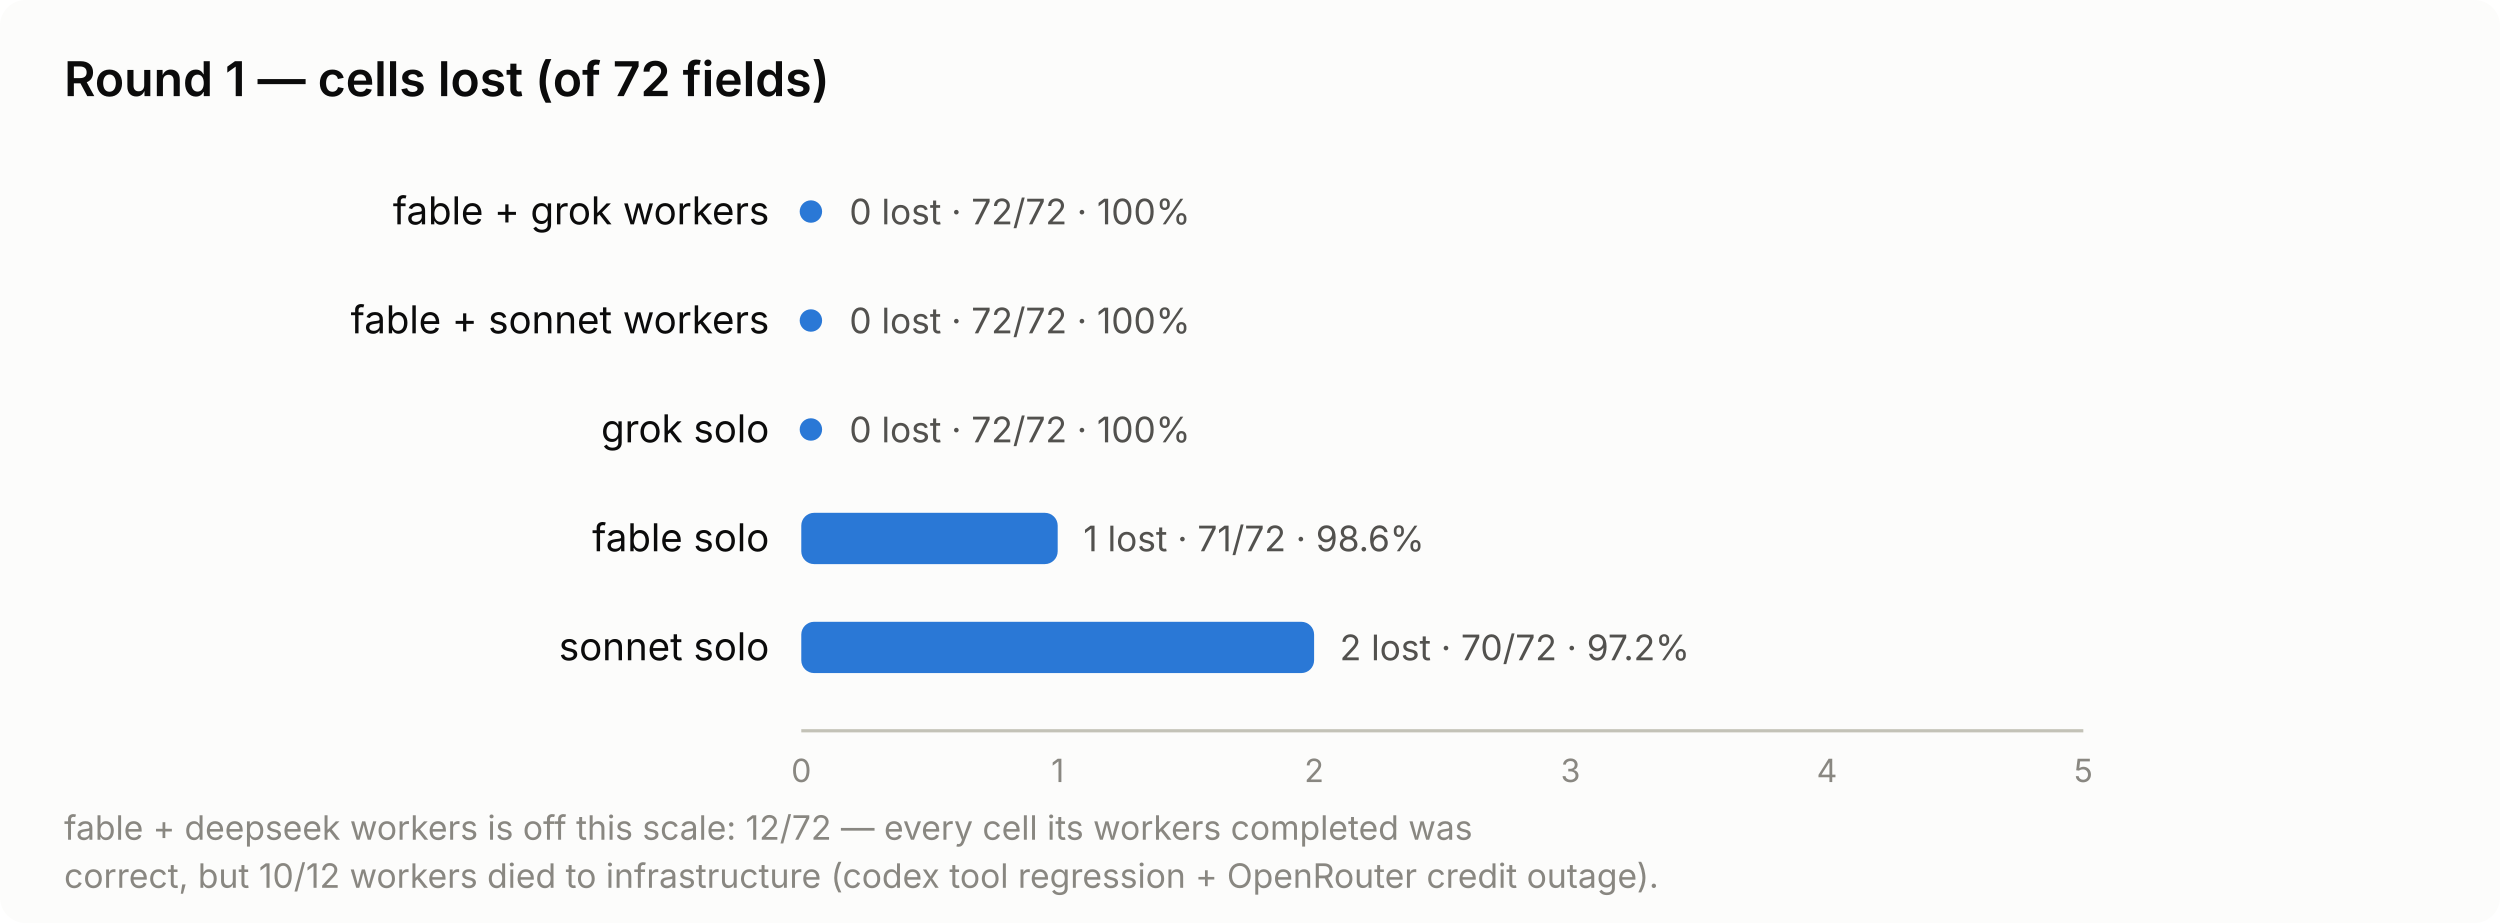
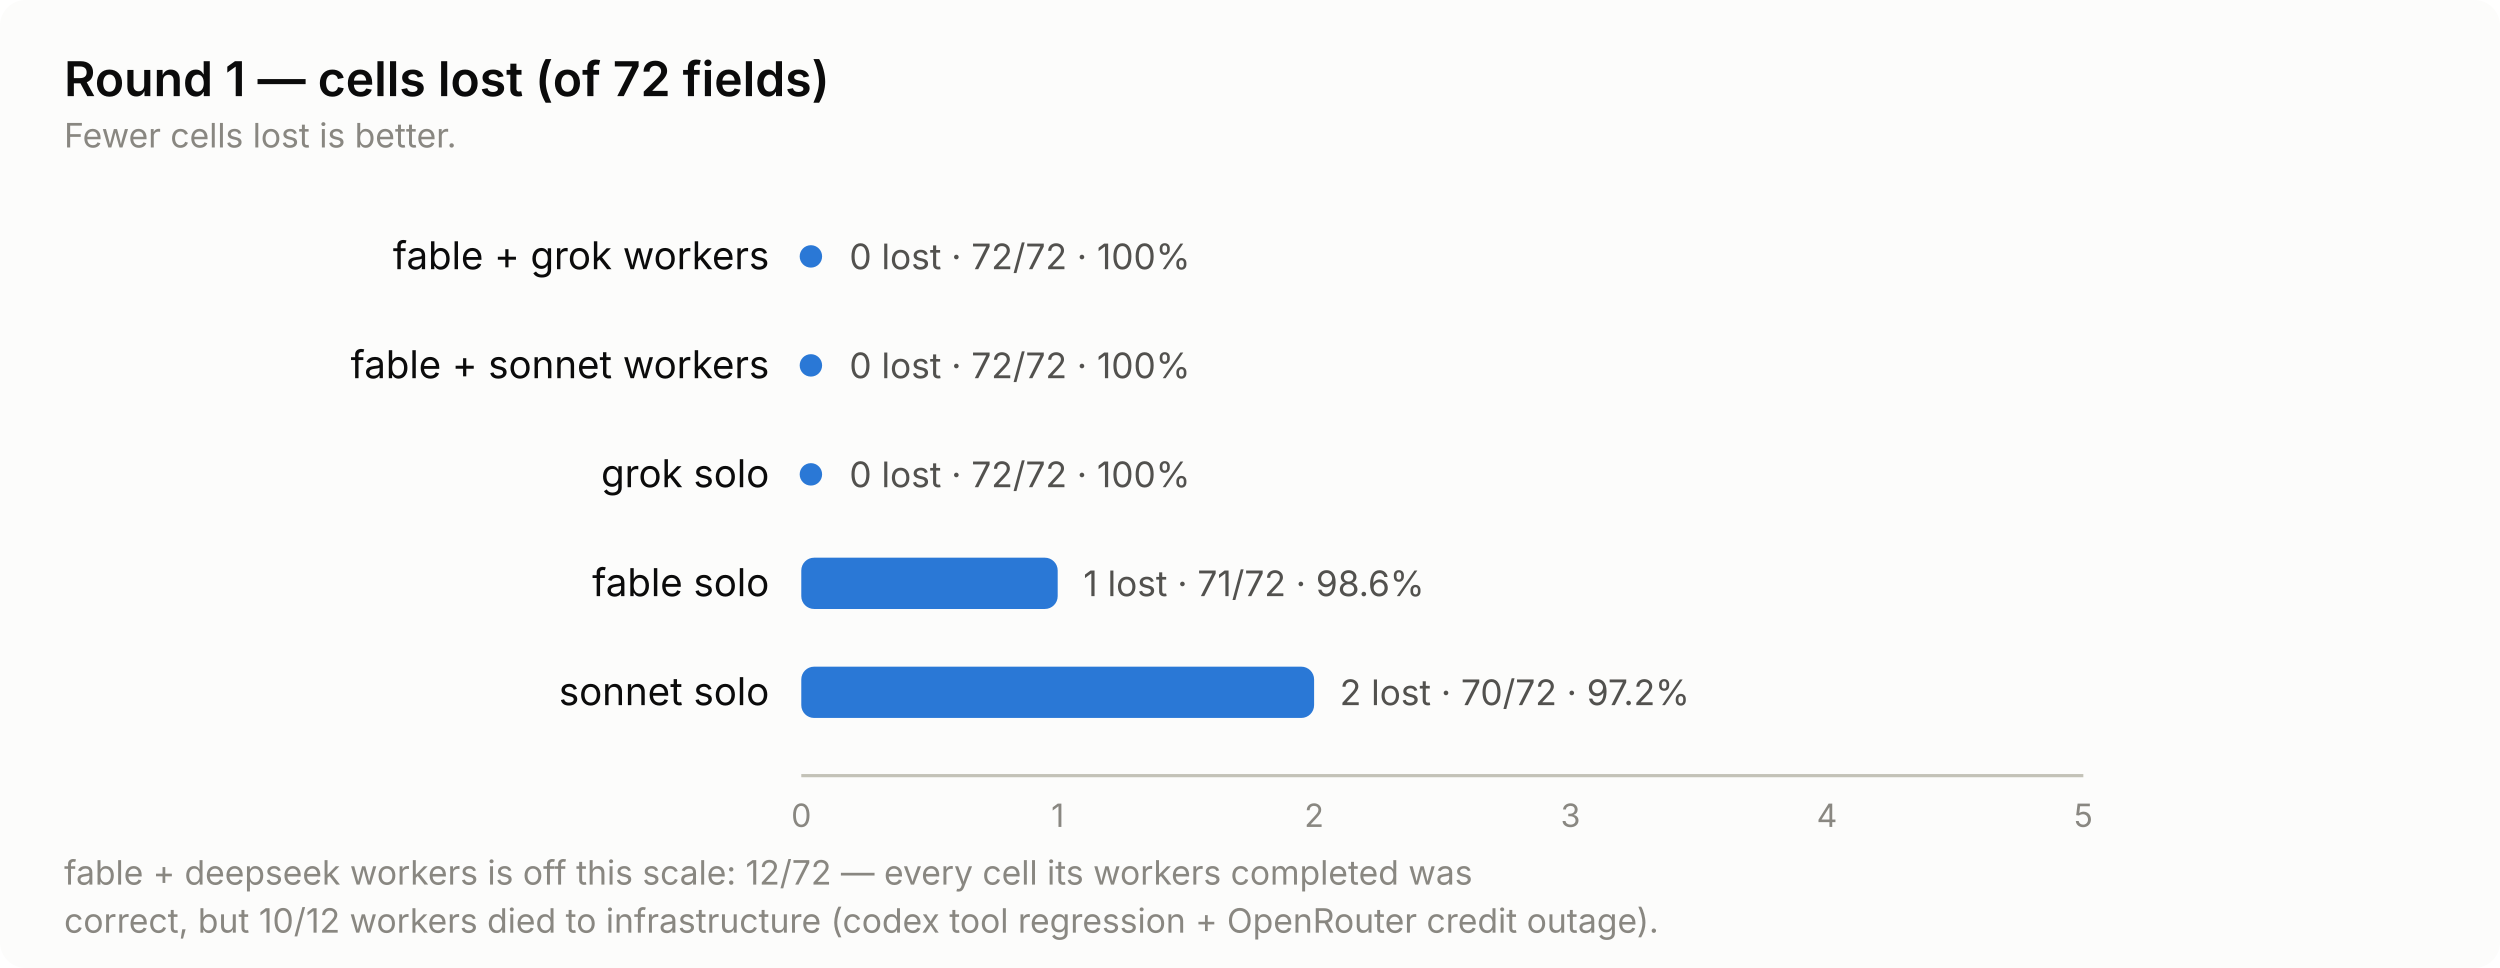
- <svg xmlns="http://www.w3.org/2000/svg" viewBox="0 0 780 288" width="780" height="288" role="img" aria-label="Round 1 cells lost per configuration">
-   <rect width="780" height="288" rx="8" fill="#fcfcfb" />
+ <svg xmlns="http://www.w3.org/2000/svg" viewBox="0 0 780 302" width="780" height="302" role="img" aria-label="Round 1 cells lost per configuration">
+   <rect width="780" height="302" rx="8" fill="#fcfcfb" />
  <text x="20" y="30" font-size="15" fill="#0b0b0b" text-anchor="start" font-weight="600" font-family="system-ui,-apple-system,Segoe UI,sans-serif">Round 1 — cells lost (of 72 fields)</text>
-   <text x="240" y="70" font-size="12" fill="#0b0b0b" text-anchor="end" font-weight="normal" font-family="system-ui,-apple-system,Segoe UI,sans-serif">fable + grok workers</text>
-   <circle cx="253" cy="66" r="3.5" fill="#2a78d6" />
-   <text x="265" y="70" font-size="11" fill="#52514e" text-anchor="start" font-weight="normal" font-family="system-ui,-apple-system,Segoe UI,sans-serif">0 lost · 72/72 · 100%</text>
-   <text x="240" y="104" font-size="12" fill="#0b0b0b" text-anchor="end" font-weight="normal" font-family="system-ui,-apple-system,Segoe UI,sans-serif">fable + sonnet workers</text>
-   <circle cx="253" cy="100" r="3.5" fill="#2a78d6" />
-   <text x="265" y="104" font-size="11" fill="#52514e" text-anchor="start" font-weight="normal" font-family="system-ui,-apple-system,Segoe UI,sans-serif">0 lost · 72/72 · 100%</text>
-   <text x="240" y="138" font-size="12" fill="#0b0b0b" text-anchor="end" font-weight="normal" font-family="system-ui,-apple-system,Segoe UI,sans-serif">grok solo</text>
-   <circle cx="253" cy="134" r="3.5" fill="#2a78d6" />
-   <text x="265" y="138" font-size="11" fill="#52514e" text-anchor="start" font-weight="normal" font-family="system-ui,-apple-system,Segoe UI,sans-serif">0 lost · 72/72 · 100%</text>
-   <text x="240" y="172" font-size="12" fill="#0b0b0b" text-anchor="end" font-weight="normal" font-family="system-ui,-apple-system,Segoe UI,sans-serif">fable solo</text>
-   <rect x="250" y="160" width="80.0" height="16" rx="4" fill="#2a78d6" />
-   <text x="338.0" y="172" font-size="11" fill="#52514e" text-anchor="start" font-weight="normal" font-family="system-ui,-apple-system,Segoe UI,sans-serif">1 lost · 71/72 · 98.6%</text>
-   <text x="240" y="206" font-size="12" fill="#0b0b0b" text-anchor="end" font-weight="normal" font-family="system-ui,-apple-system,Segoe UI,sans-serif">sonnet solo</text>
-   <rect x="250" y="194" width="160.0" height="16" rx="4" fill="#2a78d6" />
-   <text x="418.0" y="206" font-size="11" fill="#52514e" text-anchor="start" font-weight="normal" font-family="system-ui,-apple-system,Segoe UI,sans-serif">2 lost · 70/72 · 97.2%</text>
-   <line x1="250" y1="228" x2="650" y2="228" stroke="#c3c2b7" stroke-width="1" />
-   <text x="250.0" y="244" font-size="10" fill="#898781" text-anchor="middle" font-weight="normal" font-family="system-ui,-apple-system,Segoe UI,sans-serif">0</text>
-   <text x="330.0" y="244" font-size="10" fill="#898781" text-anchor="middle" font-weight="normal" font-family="system-ui,-apple-system,Segoe UI,sans-serif">1</text>
-   <text x="410.0" y="244" font-size="10" fill="#898781" text-anchor="middle" font-weight="normal" font-family="system-ui,-apple-system,Segoe UI,sans-serif">2</text>
-   <text x="490.0" y="244" font-size="10" fill="#898781" text-anchor="middle" font-weight="normal" font-family="system-ui,-apple-system,Segoe UI,sans-serif">3</text>
-   <text x="570.0" y="244" font-size="10" fill="#898781" text-anchor="middle" font-weight="normal" font-family="system-ui,-apple-system,Segoe UI,sans-serif">4</text>
-   <text x="650.0" y="244" font-size="10" fill="#898781" text-anchor="middle" font-weight="normal" font-family="system-ui,-apple-system,Segoe UI,sans-serif">5</text>
-   <text x="20" y="262" font-size="10.5" fill="#898781" text-anchor="start" font-weight="normal" font-family="system-ui,-apple-system,Segoe UI,sans-serif">fable + deepseek workers is off this scale: 12/72 — every cell its workers completed was</text>
-   <text x="20" y="277" font-size="10.5" fill="#898781" text-anchor="start" font-weight="normal" font-family="system-ui,-apple-system,Segoe UI,sans-serif">correct, but 10/12 workers died to infrastructure (codex tool regression + OpenRouter credit outage).</text>
+   <text x="20" y="46" font-size="10.5" fill="#898781" text-anchor="start" font-weight="normal" font-family="system-ui,-apple-system,Segoe UI,sans-serif">Fewer cells lost is better.</text>
+   <text x="240" y="84" font-size="12" fill="#0b0b0b" text-anchor="end" font-weight="normal" font-family="system-ui,-apple-system,Segoe UI,sans-serif">fable + grok workers</text>
+   <circle cx="253" cy="80" r="3.5" fill="#2a78d6" />
+   <text x="265" y="84" font-size="11" fill="#52514e" text-anchor="start" font-weight="normal" font-family="system-ui,-apple-system,Segoe UI,sans-serif">0 lost · 72/72 · 100%</text>
+   <text x="240" y="118" font-size="12" fill="#0b0b0b" text-anchor="end" font-weight="normal" font-family="system-ui,-apple-system,Segoe UI,sans-serif">fable + sonnet workers</text>
+   <circle cx="253" cy="114" r="3.5" fill="#2a78d6" />
+   <text x="265" y="118" font-size="11" fill="#52514e" text-anchor="start" font-weight="normal" font-family="system-ui,-apple-system,Segoe UI,sans-serif">0 lost · 72/72 · 100%</text>
+   <text x="240" y="152" font-size="12" fill="#0b0b0b" text-anchor="end" font-weight="normal" font-family="system-ui,-apple-system,Segoe UI,sans-serif">grok solo</text>
+   <circle cx="253" cy="148" r="3.5" fill="#2a78d6" />
+   <text x="265" y="152" font-size="11" fill="#52514e" text-anchor="start" font-weight="normal" font-family="system-ui,-apple-system,Segoe UI,sans-serif">0 lost · 72/72 · 100%</text>
+   <text x="240" y="186" font-size="12" fill="#0b0b0b" text-anchor="end" font-weight="normal" font-family="system-ui,-apple-system,Segoe UI,sans-serif">fable solo</text>
+   <rect x="250" y="174" width="80.0" height="16" rx="4" fill="#2a78d6" />
+   <text x="338.0" y="186" font-size="11" fill="#52514e" text-anchor="start" font-weight="normal" font-family="system-ui,-apple-system,Segoe UI,sans-serif">1 lost · 71/72 · 98.6%</text>
+   <text x="240" y="220" font-size="12" fill="#0b0b0b" text-anchor="end" font-weight="normal" font-family="system-ui,-apple-system,Segoe UI,sans-serif">sonnet solo</text>
+   <rect x="250" y="208" width="160.0" height="16" rx="4" fill="#2a78d6" />
+   <text x="418.0" y="220" font-size="11" fill="#52514e" text-anchor="start" font-weight="normal" font-family="system-ui,-apple-system,Segoe UI,sans-serif">2 lost · 70/72 · 97.2%</text>
+   <line x1="250" y1="242" x2="650" y2="242" stroke="#c3c2b7" stroke-width="1" />
+   <text x="250.0" y="258" font-size="10" fill="#898781" text-anchor="middle" font-weight="normal" font-family="system-ui,-apple-system,Segoe UI,sans-serif">0</text>
+   <text x="330.0" y="258" font-size="10" fill="#898781" text-anchor="middle" font-weight="normal" font-family="system-ui,-apple-system,Segoe UI,sans-serif">1</text>
+   <text x="410.0" y="258" font-size="10" fill="#898781" text-anchor="middle" font-weight="normal" font-family="system-ui,-apple-system,Segoe UI,sans-serif">2</text>
+   <text x="490.0" y="258" font-size="10" fill="#898781" text-anchor="middle" font-weight="normal" font-family="system-ui,-apple-system,Segoe UI,sans-serif">3</text>
+   <text x="570.0" y="258" font-size="10" fill="#898781" text-anchor="middle" font-weight="normal" font-family="system-ui,-apple-system,Segoe UI,sans-serif">4</text>
+   <text x="650.0" y="258" font-size="10" fill="#898781" text-anchor="middle" font-weight="normal" font-family="system-ui,-apple-system,Segoe UI,sans-serif">5</text>
+   <text x="20" y="276" font-size="10.5" fill="#898781" text-anchor="start" font-weight="normal" font-family="system-ui,-apple-system,Segoe UI,sans-serif">fable + deepseek workers is off this scale: 12/72 — every cell its workers completed was</text>
+   <text x="20" y="291" font-size="10.5" fill="#898781" text-anchor="start" font-weight="normal" font-family="system-ui,-apple-system,Segoe UI,sans-serif">correct, but 10/12 workers died to infrastructure (codex tool regression + OpenRouter credit outage).</text>
</svg>
